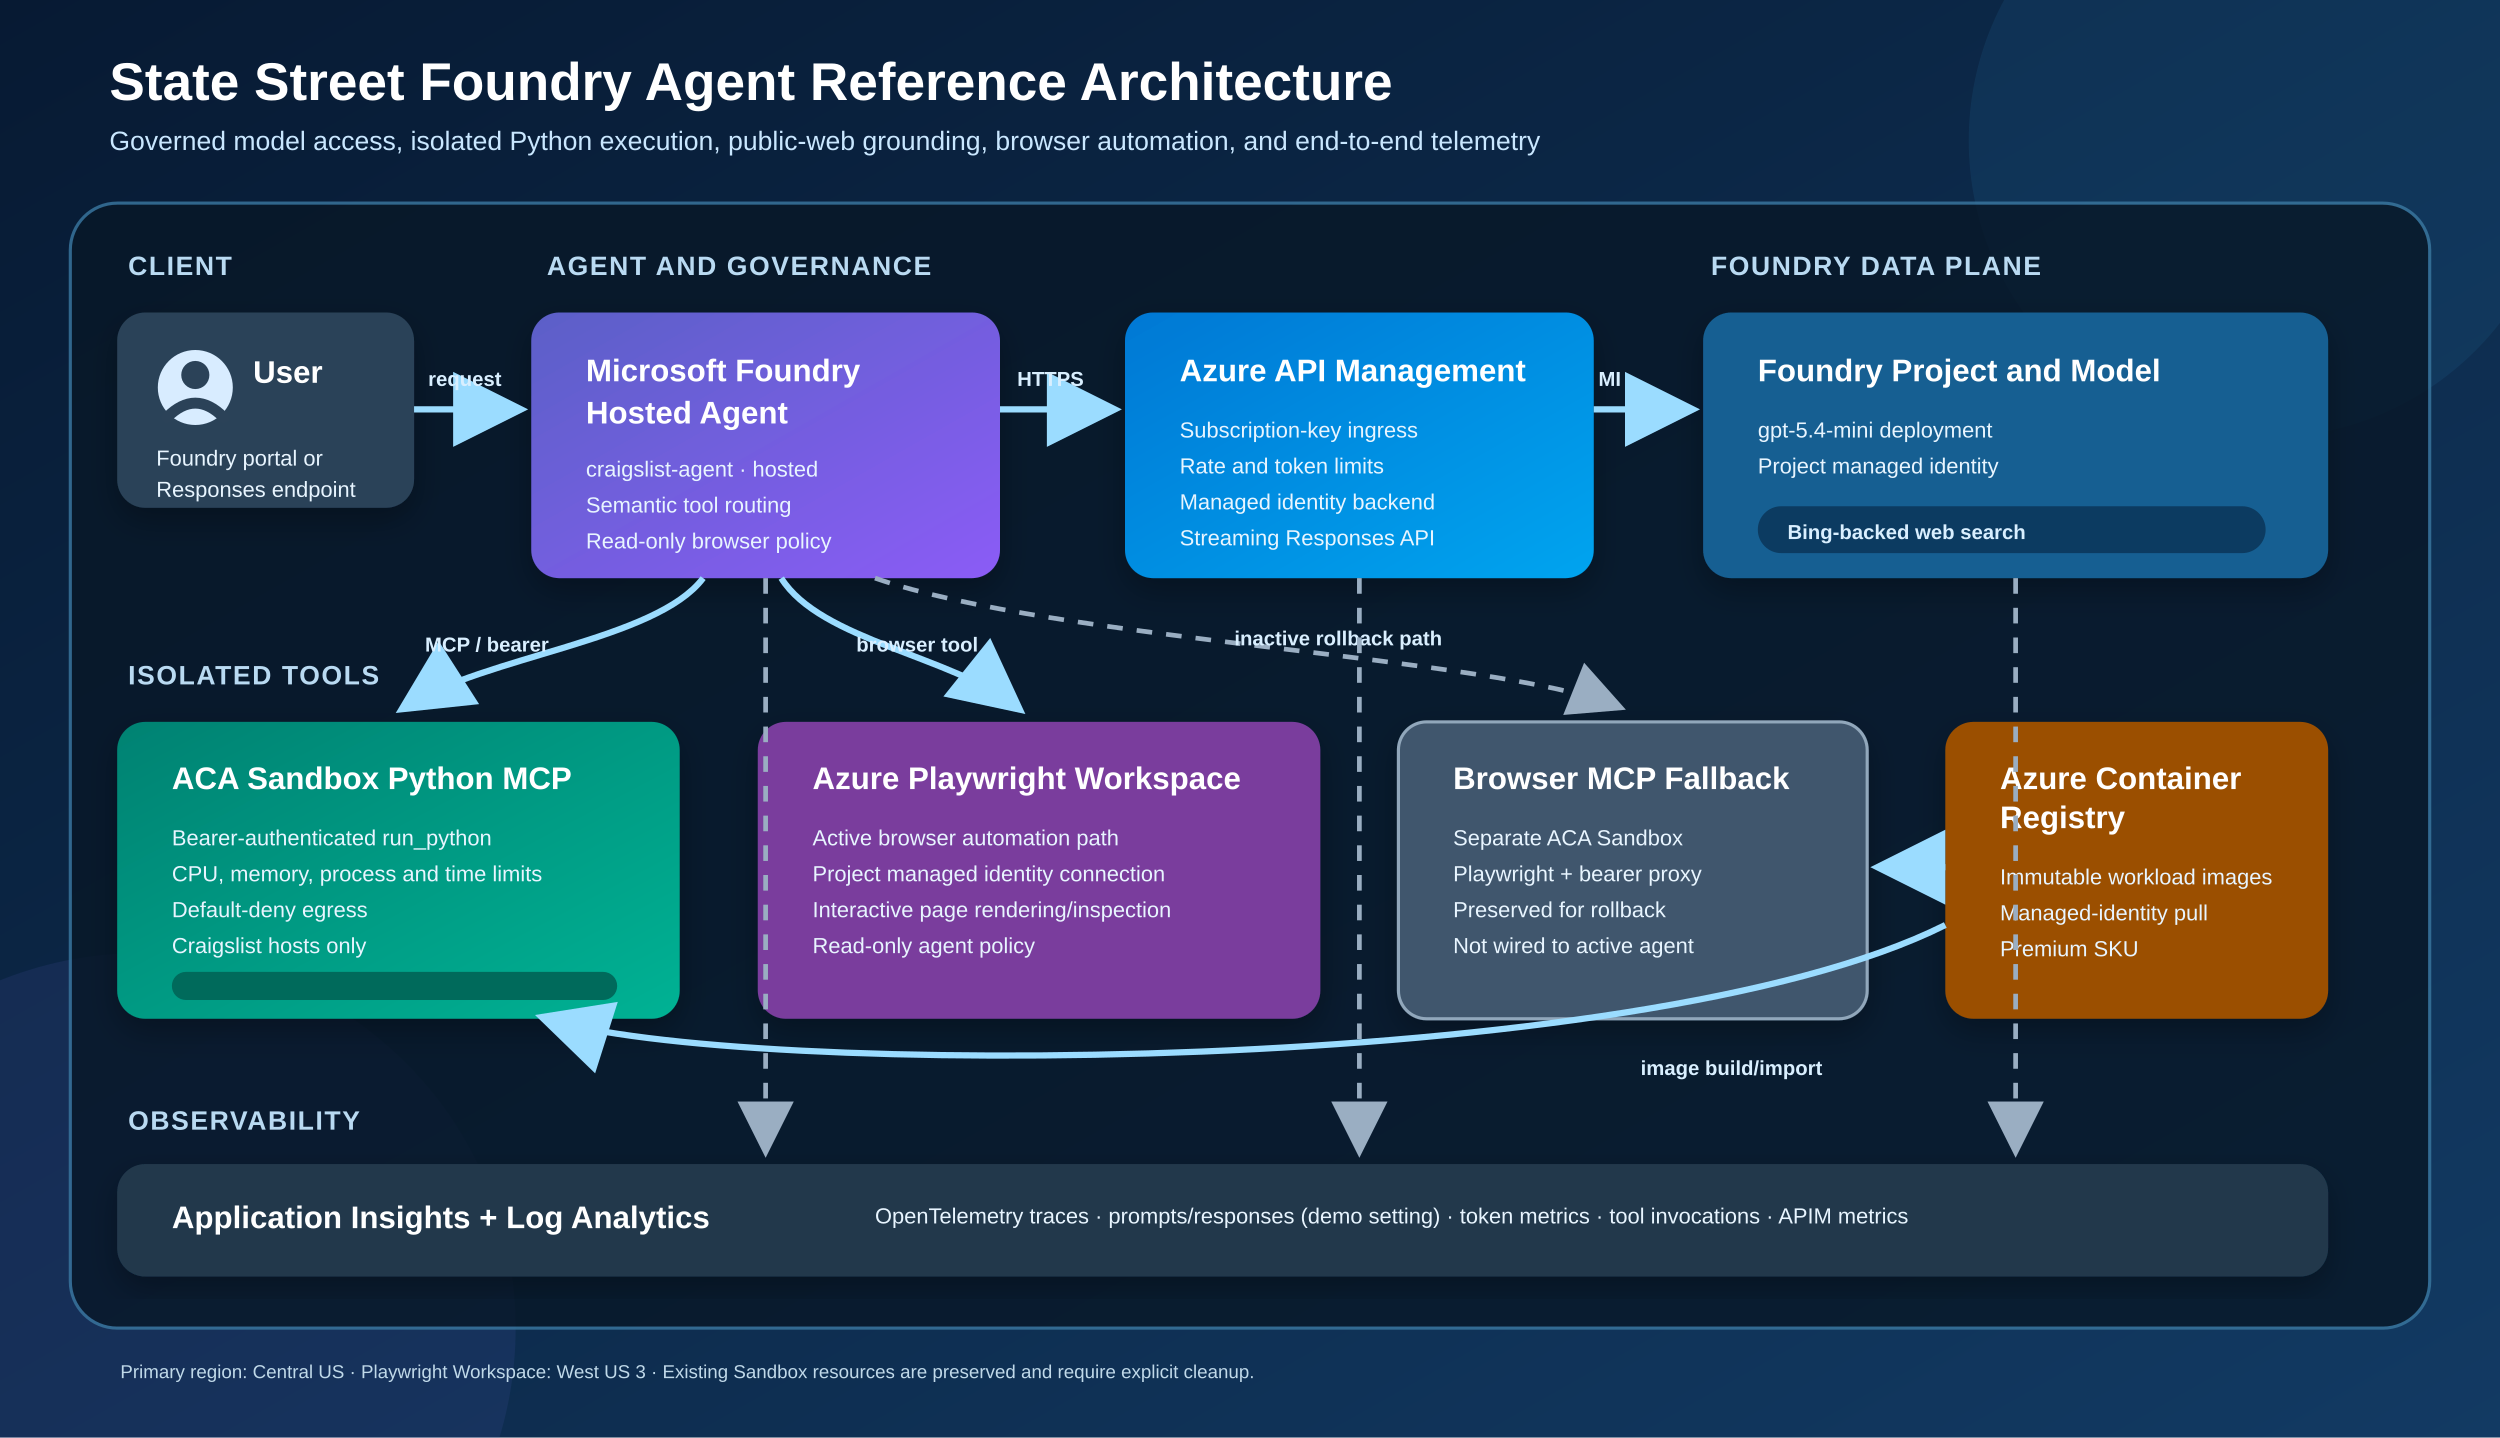
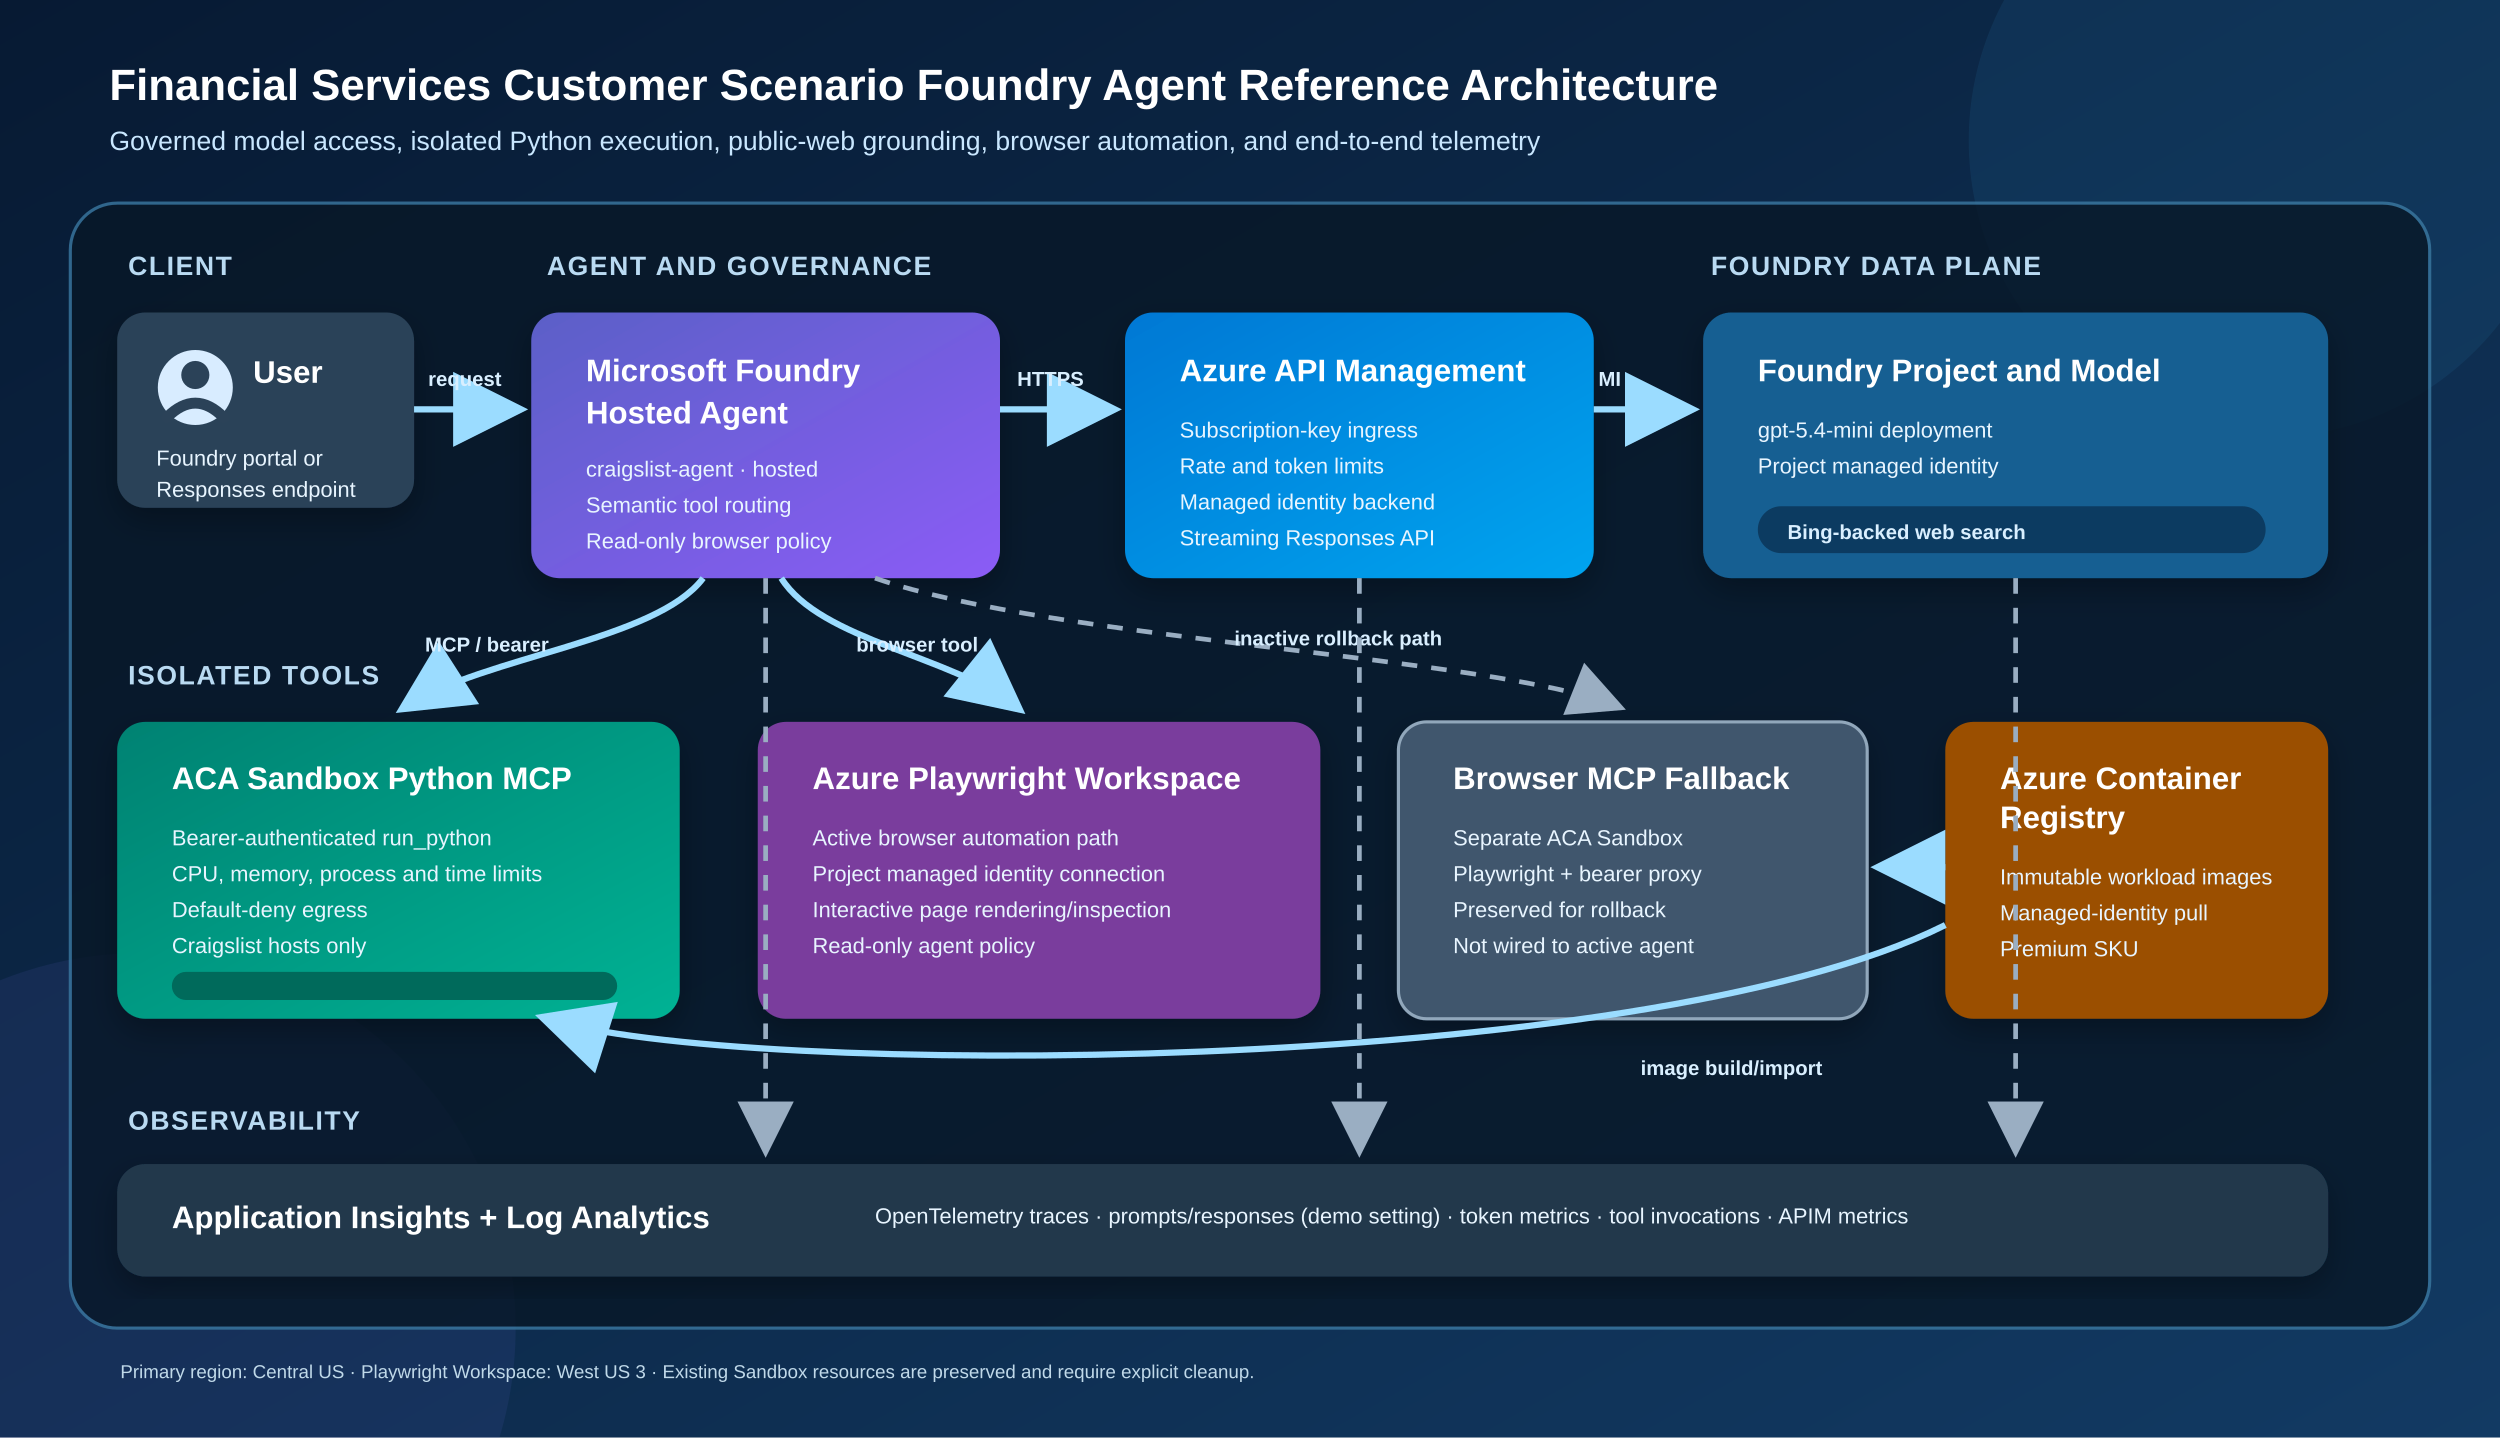
<svg xmlns="http://www.w3.org/2000/svg" width="1600" height="920" viewBox="0 0 1600 920" role="img" aria-labelledby="title desc">
  <defs>
    <linearGradient id="background" x1="0" y1="0" x2="1" y2="1">
      <stop offset="0" stop-color="#071a33" />
      <stop offset="1" stop-color="#123a63" />
    </linearGradient>
    <linearGradient id="agent" x1="0" y1="0" x2="1" y2="1">
      <stop offset="0" stop-color="#5b5fc7" />
      <stop offset="1" stop-color="#8b5cf6" />
    </linearGradient>
    <linearGradient id="azure" x1="0" y1="0" x2="1" y2="1">
      <stop offset="0" stop-color="#0078d4" />
      <stop offset="1" stop-color="#00a4ef" />
    </linearGradient>
    <linearGradient id="sandbox" x1="0" y1="0" x2="1" y2="1">
      <stop offset="0" stop-color="#008272" />
      <stop offset="1" stop-color="#00b294" />
    </linearGradient>
    <filter id="shadow" x="-20%" y="-20%" width="140%" height="140%">
      <feDropShadow dx="0" dy="8" stdDeviation="10" flood-color="#000" flood-opacity=".28" />
    </filter>
    <marker id="arrow" markerWidth="12" markerHeight="12" refX="10" refY="6" orient="auto">
      <path d="M0,0 L12,6 L0,12 z" fill="#9bdcff" />
    </marker>
    <marker id="arrow-muted" markerWidth="12" markerHeight="12" refX="10" refY="6" orient="auto">
      <path d="M0,0 L12,6 L0,12 z" fill="#9aaec2" />
    </marker>
    <style>
      .heading { font: 700 34px "Segoe UI", Arial, sans-serif; fill: #fff; }
      .subheading { font: 400 17px "Segoe UI", Arial, sans-serif; fill: #c9e7ff; }
      .group { font: 700 17px "Segoe UI", Arial, sans-serif; fill: #b9daf2; letter-spacing: 1px; }
      .card-title { font: 700 20px "Segoe UI", Arial, sans-serif; fill: #fff; }
      .card-text { font: 400 14px "Segoe UI", Arial, sans-serif; fill: #e8f5ff; }
      .label { font: 600 13px "Segoe UI", Arial, sans-serif; fill: #d9efff; }
      .small { font: 400 12px "Segoe UI", Arial, sans-serif; fill: #c0d9e9; }
      .card { rx: 18; filter: url(#shadow); }
      .line { stroke: #9bdcff; stroke-width: 4; fill: none; marker-end: url(#arrow); }
      .dash { stroke: #9aaec2; stroke-width: 3; stroke-dasharray: 10 9; fill: none; marker-end: url(#arrow-muted); }
    </style>
  </defs>
  <rect width="1600" height="920" fill="url(#background)" />
  <circle cx="1450" cy="90" r="190" fill="#1d5d89" opacity=".22" />
  <circle cx="90" cy="850" r="240" fill="#5b5fc7" opacity=".12" />
-   <text x="70" y="64" class="heading">State Street Foundry Agent Reference Architecture</text>
+   <text x="70" y="64" class="heading" style="font-size: 28px">Financial Services Customer Scenario Foundry Agent Reference Architecture</text>
  <text x="70" y="96" class="subheading">Governed model access, isolated Python execution, public-web grounding, browser automation, and end-to-end telemetry</text>
  <rect x="45" y="130" width="1510" height="720" rx="30" fill="#071727" stroke="#39769f" stroke-width="2" opacity=".82" />
  <text x="82" y="176" class="group">CLIENT</text>
  <rect class="card" x="75" y="200" width="190" height="125" fill="#2b4258" />
  <circle cx="125" cy="248" r="24" fill="#d8ecff" />
  <circle cx="125" cy="240" r="9" fill="#2b4258" />
  <path d="M107 267 Q125 249 143 267" stroke="#2b4258" stroke-width="7" fill="none" stroke-linecap="round" />
  <text x="162" y="245" class="card-title">User</text>
  <text x="100" y="298" class="card-text">Foundry portal or</text>
  <text x="100" y="318" class="card-text">Responses endpoint</text>
  <text x="350" y="176" class="group">AGENT AND GOVERNANCE</text>
  <rect class="card" x="340" y="200" width="300" height="170" fill="url(#agent)" />
  <text x="375" y="244" class="card-title">Microsoft Foundry</text>
  <text x="375" y="271" class="card-title">Hosted Agent</text>
  <text x="375" y="305" class="card-text">craigslist-agent · hosted</text>
  <text x="375" y="328" class="card-text">Semantic tool routing</text>
  <text x="375" y="351" class="card-text">Read-only browser policy</text>
  <rect class="card" x="720" y="200" width="300" height="170" fill="url(#azure)" />
  <text x="755" y="244" class="card-title">Azure API Management</text>
  <text x="755" y="280" class="card-text">Subscription-key ingress</text>
  <text x="755" y="303" class="card-text">Rate and token limits</text>
  <text x="755" y="326" class="card-text">Managed identity backend</text>
  <text x="755" y="349" class="card-text">Streaming Responses API</text>
  <text x="1095" y="176" class="group">FOUNDRY DATA PLANE</text>
  <rect class="card" x="1090" y="200" width="400" height="170" fill="#145f92" />
  <text x="1125" y="244" class="card-title">Foundry Project and Model</text>
  <text x="1125" y="280" class="card-text">gpt-5.4-mini deployment</text>
  <text x="1125" y="303" class="card-text">Project managed identity</text>
  <rect x="1125" y="324" width="325" height="30" rx="15" fill="#082f50" opacity=".75" />
  <text x="1144" y="345" class="label">Bing-backed web search</text>
  <path class="line" d="M265 262 H330" />
  <text x="274" y="247" class="label">request</text>
  <path class="line" d="M640 262 H710" />
  <text x="651" y="247" class="label">HTTPS</text>
  <path class="line" d="M1020 262 H1080" />
  <text x="1023" y="247" class="label">MI</text>
  <text x="82" y="438" class="group">ISOLATED TOOLS</text>
  <rect class="card" x="75" y="462" width="360" height="190" fill="url(#sandbox)" />
  <text x="110" y="505" class="card-title">ACA Sandbox Python MCP</text>
  <text x="110" y="541" class="card-text">Bearer-authenticated run_python</text>
  <text x="110" y="564" class="card-text">CPU, memory, process and time limits</text>
  <text x="110" y="587" class="card-text">Default-deny egress</text>
  <text x="110" y="610" class="card-text">Craigslist hosts only</text>
  <rect x="110" y="622" width="285" height="18" rx="9" fill="#006a5b" />
  <rect class="card" x="485" y="462" width="360" height="190" fill="#7a3e9d" />
  <text x="520" y="505" class="card-title">Azure Playwright Workspace</text>
  <text x="520" y="541" class="card-text">Active browser automation path</text>
  <text x="520" y="564" class="card-text">Project managed identity connection</text>
  <text x="520" y="587" class="card-text">Interactive page rendering/inspection</text>
  <text x="520" y="610" class="card-text">Read-only agent policy</text>
  <rect class="card" x="895" y="462" width="300" height="190" fill="#40566d" stroke="#91a7bb" stroke-width="2" />
  <text x="930" y="505" class="card-title">Browser MCP Fallback</text>
  <text x="930" y="541" class="card-text">Separate ACA Sandbox</text>
  <text x="930" y="564" class="card-text">Playwright + bearer proxy</text>
  <text x="930" y="587" class="card-text">Preserved for rollback</text>
  <text x="930" y="610" class="card-text">Not wired to active agent</text>
  <rect class="card" x="1245" y="462" width="245" height="190" fill="#9b4f00" />
  <text x="1280" y="505" class="card-title">Azure Container</text>
  <text x="1280" y="530" class="card-title">Registry</text>
  <text x="1280" y="566" class="card-text">Immutable workload images</text>
  <text x="1280" y="589" class="card-text">Managed-identity pull</text>
  <text x="1280" y="612" class="card-text">Premium SKU</text>
  <path class="line" d="M450 370 C420 410 310 420 260 452" />
  <text x="272" y="417" class="label">MCP / bearer</text>
  <path class="line" d="M500 370 C525 410 610 420 650 452" />
  <text x="548" y="417" class="label">browser tool</text>
  <path class="dash" d="M560 370 C675 410 955 420 1035 452" />
  <text x="790" y="413" class="label">inactive rollback path</text>
  <path class="line" d="M1245 555 H1205" />
  <path class="line" d="M1245 592 C1050 690 470 690 350 652" />
  <text x="1050" y="688" class="label">image build/import</text>
  <text x="82" y="723" class="group">OBSERVABILITY</text>
  <rect class="card" x="75" y="745" width="1415" height="72" fill="#20384c" />
  <text x="110" y="786" class="card-title">Application Insights + Log Analytics</text>
  <text x="560" y="783" class="card-text">OpenTelemetry traces · prompts/responses (demo setting) · token metrics · tool invocations · APIM metrics</text>
  <path class="dash" d="M490 370 V735" />
  <path class="dash" d="M870 370 V735" />
  <path class="dash" d="M1290 370 V735" />
  <text x="77" y="882" class="small">Primary region: Central US · Playwright Workspace: West US 3 · Existing Sandbox resources are preserved and require explicit cleanup.</text>
</svg>
